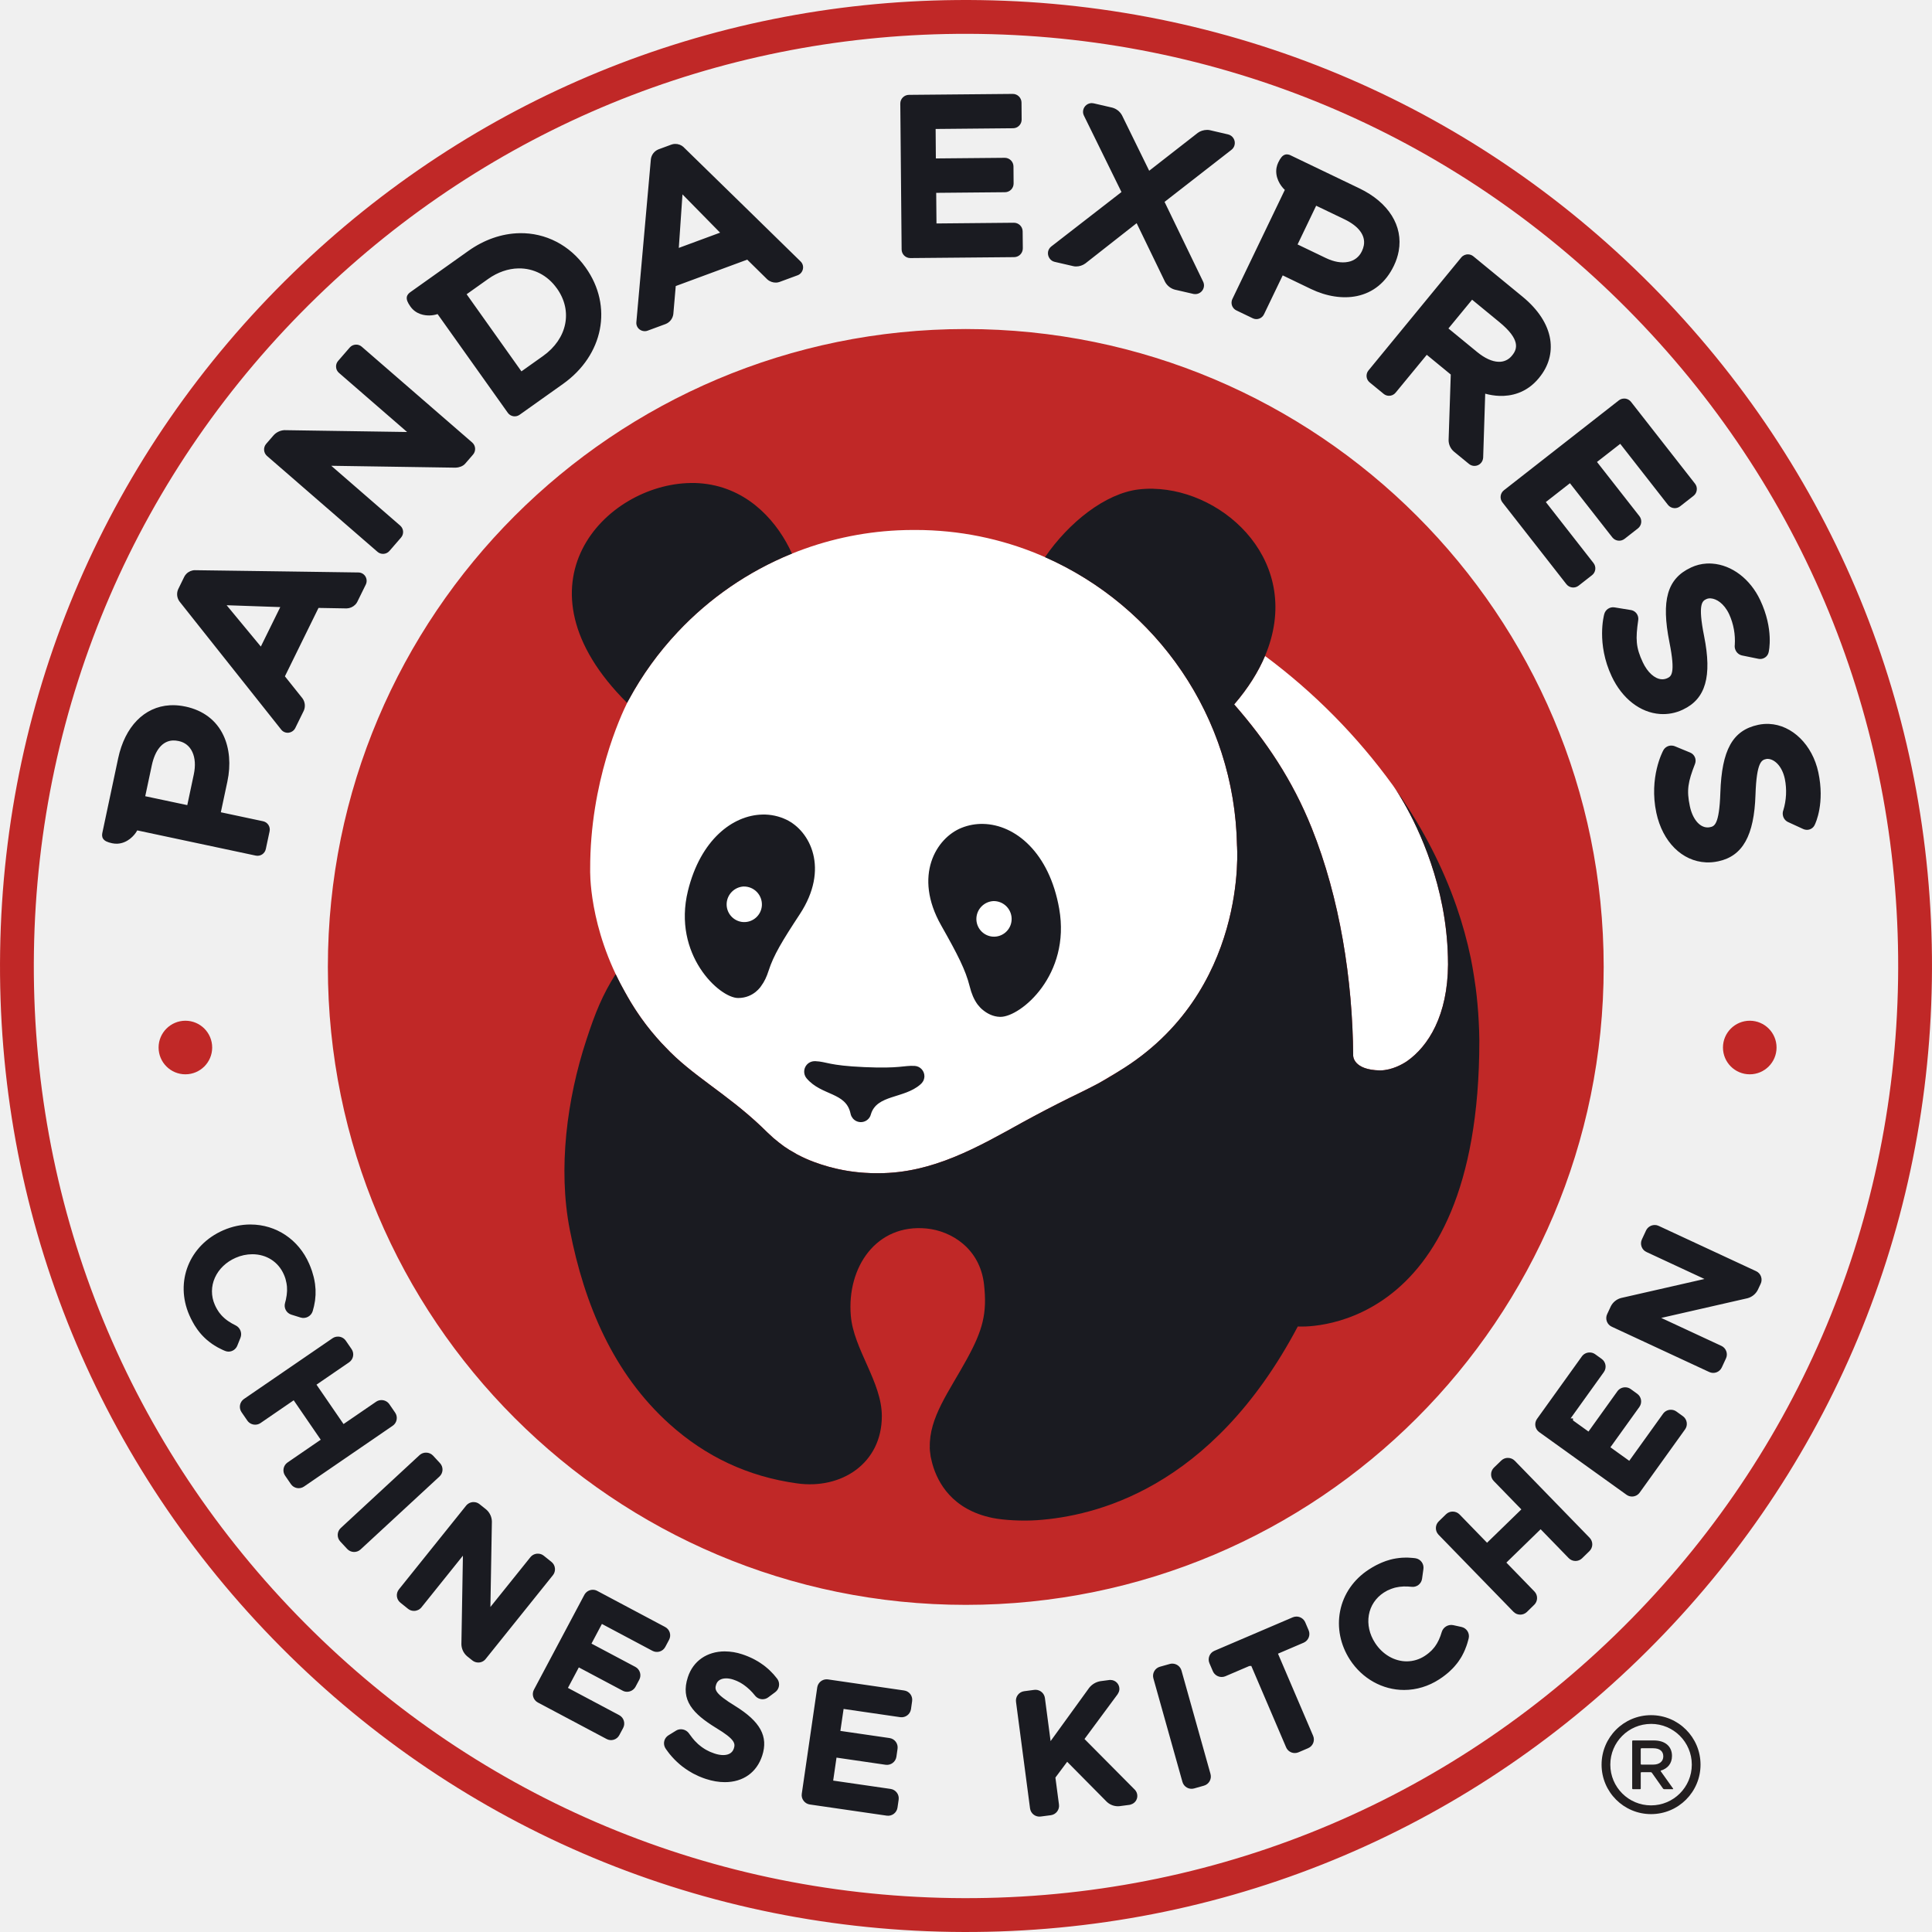
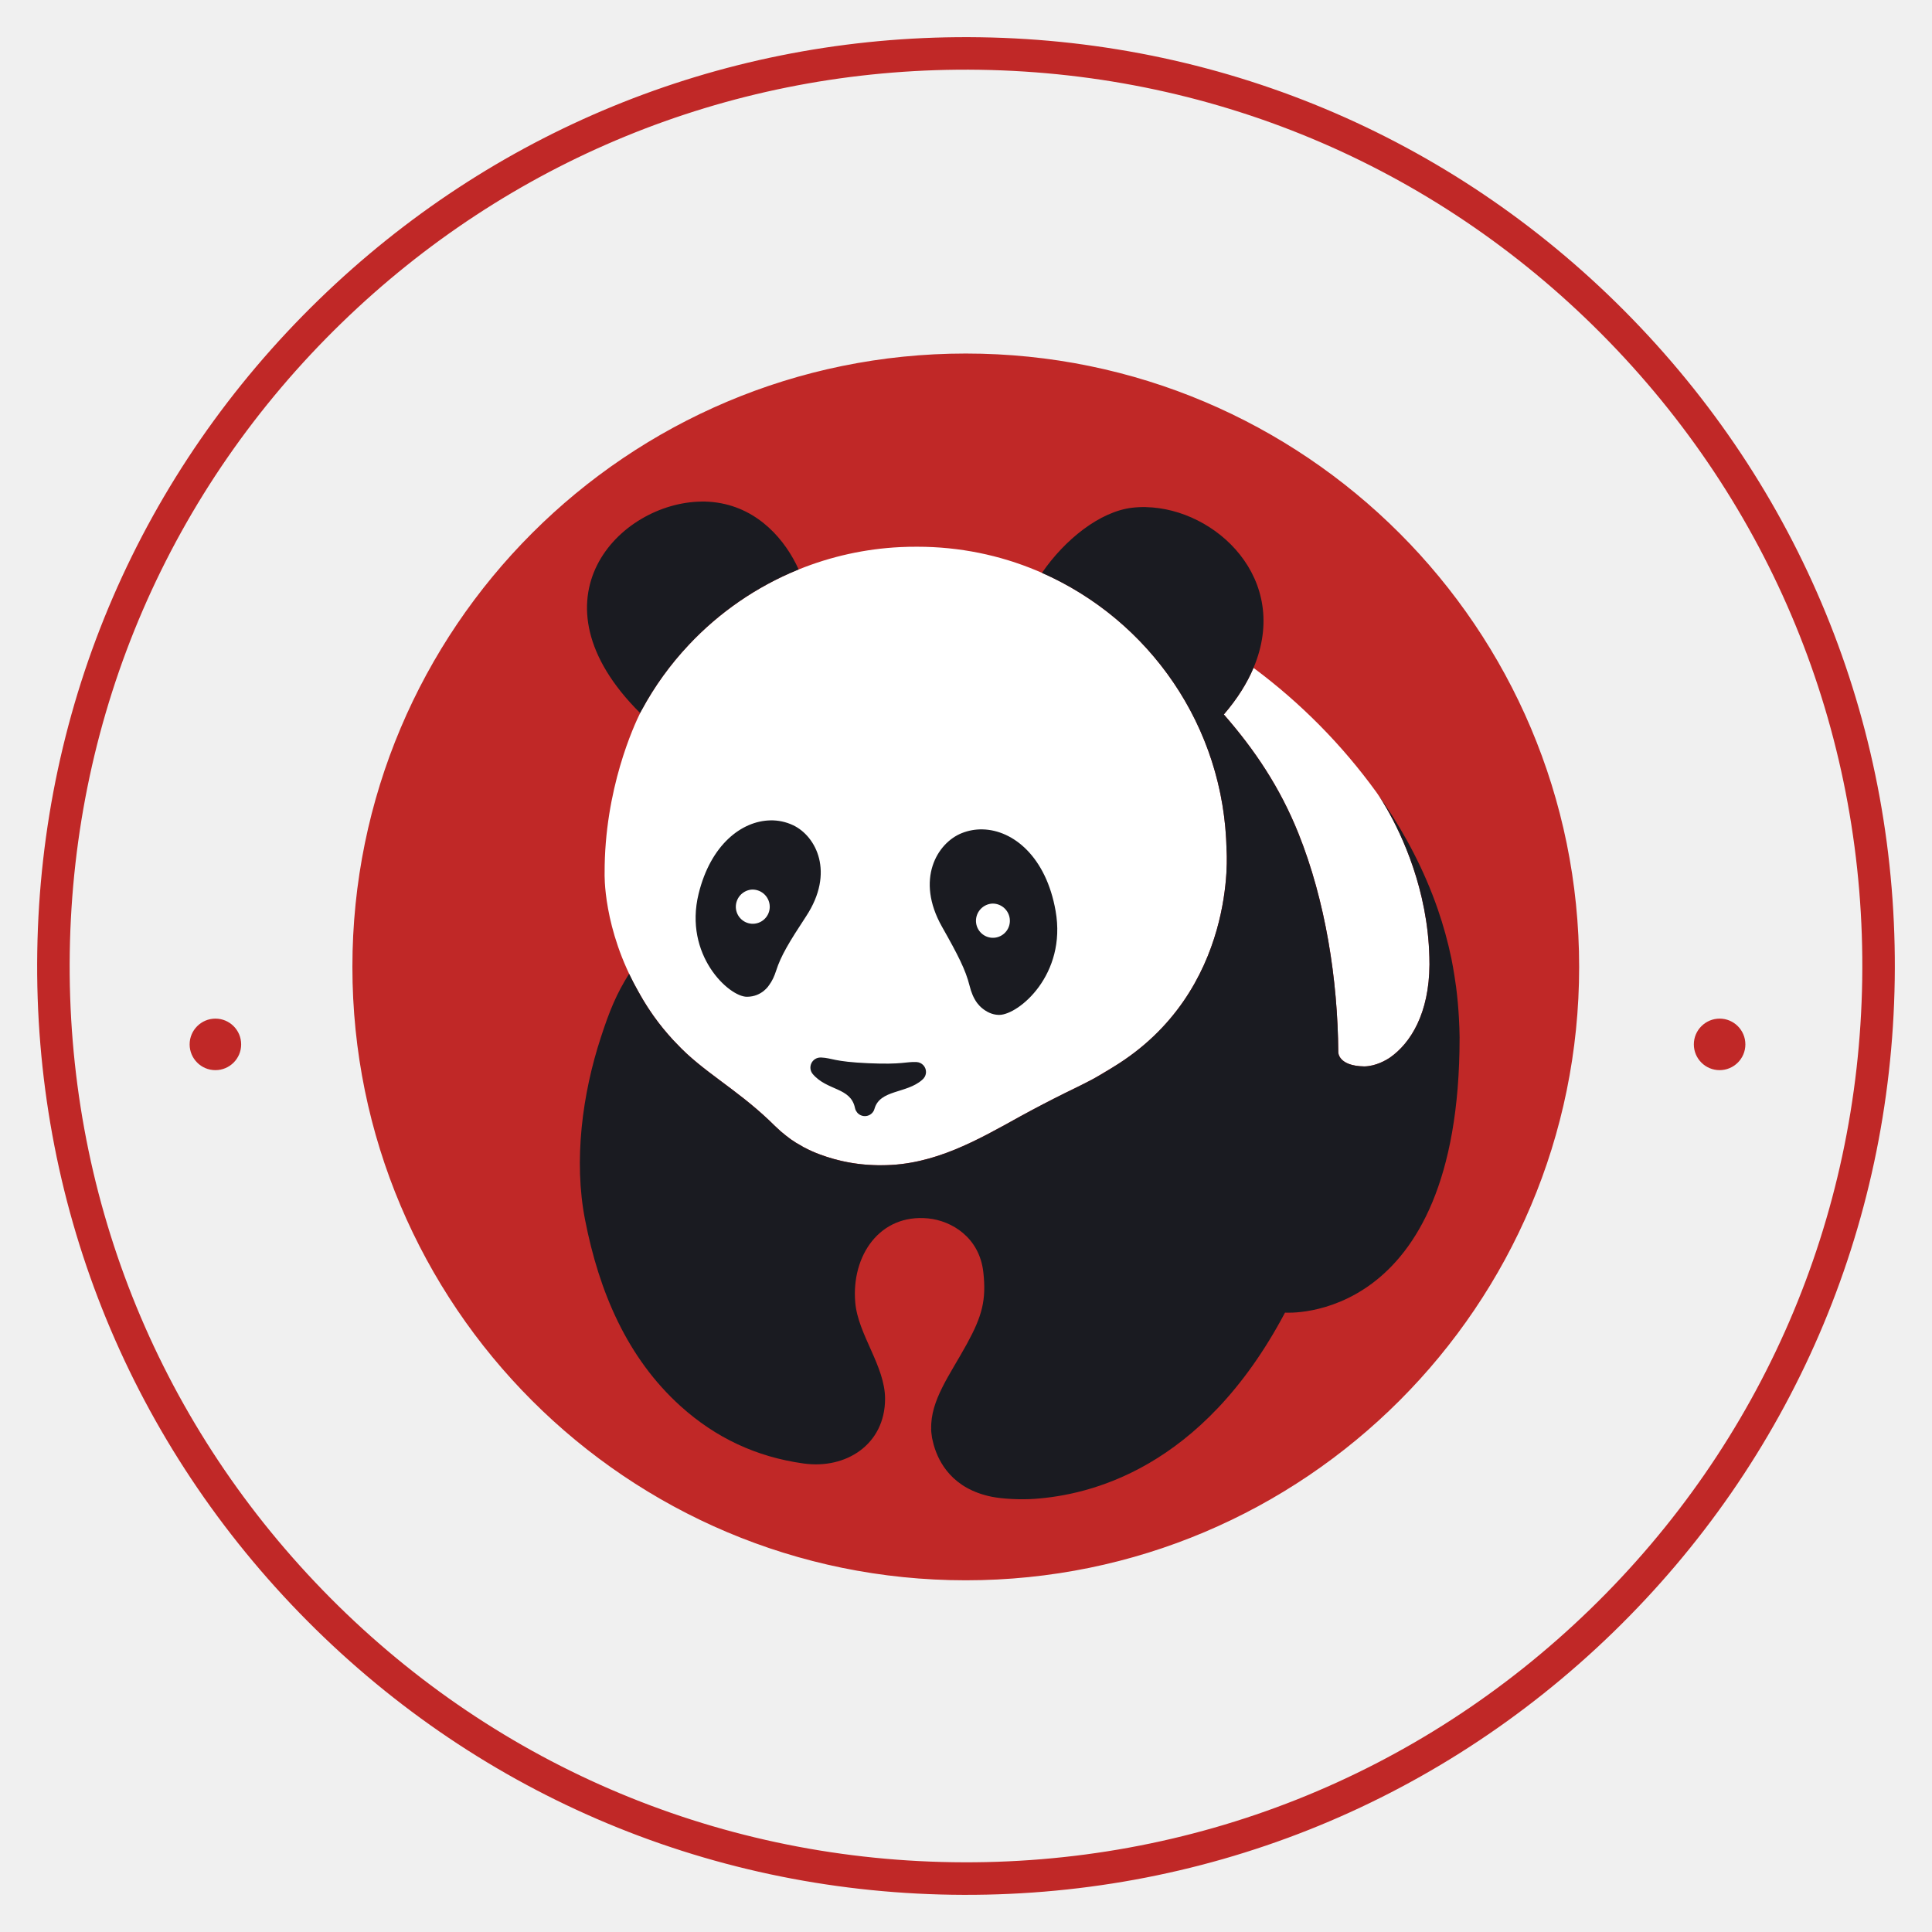
- <svg xmlns="http://www.w3.org/2000/svg" width="316.228" height="316.228" viewBox="0 0 101.957 101.958">
+ <svg xmlns="http://www.w3.org/2000/svg" width="106.036" height="106.036" viewBox="-2.039 -2.039 106.036 106.036">
  <path d="M50.478.002c-13.146.12-25.53 5.201-34.996 14.386C5.708 23.87.212 36.588.006 50.204c-.207 13.619 4.9 26.5 14.382 36.272 9.481 9.774 22.2 15.27 35.817 15.476 13.615.207 26.496-4.9 36.27-14.382 9.773-9.484 15.27-22.204 15.476-35.818.207-13.615-4.9-26.496-14.383-36.27C78.087 5.708 65.368.212 51.752.006a52.102 52.102 0 0 0-1.274-.004zm.017 1.785a49.742 49.742 0 0 1 1.23.004c13.138.199 25.413 5.502 34.562 14.935 9.15 9.43 14.08 21.86 13.88 34.998-.2 13.14-5.503 25.413-14.935 34.563-9.431 9.15-21.861 14.078-35 13.879-13.14-.198-25.413-5.503-34.563-14.935C6.52 75.8 1.59 63.37 1.79 50.232c.2-13.139 5.503-25.413 14.934-34.561C25.862 6.806 37.812 1.904 50.495 1.787zm.472 15.577c-18.593 0-33.665 15.073-33.665 33.666 0 18.592 15.072 33.664 33.665 33.664 18.592 0 33.664-15.072 33.664-33.664 0-18.593-15.072-33.666-33.664-33.666zM9.785 53.867c-.78 0-1.416.635-1.416 1.413a1.414 1.414 0 1 0 1.416-1.413zm82.558 0c-.781 0-1.417.635-1.417 1.413a1.414 1.414 0 1 0 1.417-1.413z" fill="#c02827" />
-   <path d="M53.444 4.956l-5.477.05a.454.454 0 0 0-.325.138.456.456 0 0 0-.131.324l.07 7.695a.457.457 0 0 0 .456.456l5.484-.049a.463.463 0 0 0 .456-.463l-.009-.897a.461.461 0 0 0-.459-.455l-4.088.038-.015-1.616 3.631-.033a.458.458 0 0 0 .454-.465l-.007-.896a.46.46 0 0 0-.458-.455l-3.638.033-.012-1.555 4.084-.038a.452.452 0 0 0 .323-.136.454.454 0 0 0 .132-.327l-.007-.893a.461.461 0 0 0-.459-.456zm4.173.485a.464.464 0 0 0-.45.356.443.443 0 0 0 .032.299l1.984 4.039-3.714 2.88a.469.469 0 0 0-.156.248.472.472 0 0 0 .063.353.44.44 0 0 0 .274.201l.992.229a.597.597 0 0 0 .141.016.83.83 0 0 0 .495-.16l2.706-2.124 1.5 3.098a.84.84 0 0 0 .509.408l.984.227.005.002.018.002a.461.461 0 0 0 .527-.351.451.451 0 0 0-.04-.312 7204.787 7204.816 0 0 0-2.03-4.198l1.516-1.18c.958-.746 1.98-1.542 2.009-1.563a.456.456 0 0 0 .171-.264.463.463 0 0 0-.345-.554l-.96-.223a.7.7 0 0 0-.141-.015c-.181 0-.37.06-.496.156l-2.565 2-1.435-2.926a.836.836 0 0 0-.51-.404l-.982-.227a.457.457 0 0 0-.102-.012zM35.62 7.595a.565.565 0 0 0-.184.034l-.689.254a.65.65 0 0 0-.399.518l-.125 1.409-.64 7.183a.432.432 0 0 0 .166.391.456.456 0 0 0 .287.093.398.398 0 0 0 .136-.025l.962-.355a.654.654 0 0 0 .399-.521l.128-1.48 3.772-1.394 1.058 1.041a.67.67 0 0 0 .464.171.593.593 0 0 0 .179-.033l.96-.354a.448.448 0 0 0 .278-.328.433.433 0 0 0-.127-.406c-.059-.057-5.793-5.668-6.17-6.028l.002-.002a.65.65 0 0 0-.456-.168zm32.276.552a.316.316 0 0 0-.091.018c-.128.044-.231.166-.346.406a1.1 1.1 0 0 0-.092.278c-.09.499.193.95.437 1.172l-2.77 5.763a.469.469 0 0 0-.035.112.449.449 0 0 0 .246.484l.865.416a.44.44 0 0 0 .34.02.441.441 0 0 0 .255-.23l.987-2.053 1.493.719c.819.393 1.678.525 2.418.373.861-.178 1.534-.726 1.948-1.585l.01-.02a3.031 3.031 0 0 0 .253-.77c.242-1.332-.535-2.57-2.076-3.31l-3.609-1.733a.48.48 0 0 0-.234-.06zm-31.88 2.111l1.985 2.02-2.179.805zm33.441.598l1.496.718c.753.362 1.116.852 1.02 1.377a1.21 1.21 0 0 1-.097.295l-.01.02a.988.988 0 0 1-.724.555c-.346.07-.75-.002-1.17-.203l-1.495-.718.981-2.044zm-42.04 1.45c-.931.017-1.864.34-2.701.936l-3.054 2.17c-.078.055-.172.135-.194.264-.02.132.035.28.188.498.3.423.76.478 1.006.473a1.426 1.426 0 0 0 .43-.072l3.706 5.21a.446.446 0 0 0 .623.104l2.287-1.625c2.143-1.523 2.648-4.105 1.202-6.14l-.014-.019c-.83-1.168-2.098-1.824-3.48-1.8zm50.064 1.118a.454.454 0 0 0-.37.168l-4.893 5.958a.448.448 0 0 0 .06.628l.743.609a.443.443 0 0 0 .268.1.444.444 0 0 0 .36-.162l1.646-2 1.266 1.04-.114 3.468a.801.801 0 0 0 .272.592l.8.656a.466.466 0 0 0 .281.107.45.45 0 0 0 .365-.166.475.475 0 0 0 .106-.28l.108-3.366a3.315 3.315 0 0 0 .752.117c.581.019 1.414-.128 2.082-.942l.015-.02c.493-.6.694-1.3.58-2.027-.126-.79-.63-1.567-1.46-2.248l-2.595-2.13a.454.454 0 0 0-.272-.102zm-50.12.74c.8-.014 1.538.367 2.02 1.047l.014.017c.843 1.186.541 2.65-.737 3.56l-1.141.81-2.892-4.07 1.14-.81c.497-.352 1.048-.544 1.595-.554zm50.326 1.652l1.435 1.179c1.124.922.955 1.423.683 1.755l-.012.015a.85.85 0 0 1-.715.328c-.338-.011-.727-.19-1.126-.517l-1.514-1.242zm-58.913 2.371a.446.446 0 0 0-.316.151l-.615.709a.441.441 0 0 0-.108.325.438.438 0 0 0 .153.306l3.595 3.12-6.452-.097h-.035a.84.84 0 0 0-.55.261l-.404.467a.454.454 0 0 0 .045.63l5.833 5.062a.444.444 0 0 0 .312.108.443.443 0 0 0 .318-.152l.614-.709a.446.446 0 0 0-.045-.63l-3.637-3.157 6.534.099h.038c.156-.007.37-.066.495-.211l.415-.48a.454.454 0 0 0-.045-.637l-5.832-5.058a.443.443 0 0 0-.313-.107zm66.962 2.847a.456.456 0 0 0-.306.096l-6.06 4.74a.455.455 0 0 0-.08.646l3.374 4.314a.46.46 0 0 0 .644.078l.706-.552a.456.456 0 0 0 .078-.645l-2.514-3.216 1.272-.994 2.237 2.858a.461.461 0 0 0 .645.079l.706-.552a.461.461 0 0 0 .08-.645l-2.24-2.862 1.227-.956 2.516 3.218a.458.458 0 0 0 .34.176.454.454 0 0 0 .305-.098l.704-.55a.45.45 0 0 0 .173-.307.447.447 0 0 0-.093-.339l-3.375-4.314a.459.459 0 0 0-.307-.174c-.011 0-.022-.002-.032-.001zm4.331 8.706a2.208 2.208 0 0 0-.827.209l-.019.01c-1.237.582-1.561 1.722-1.12 3.936.336 1.682.087 1.8-.115 1.896a.618.618 0 0 1-.302.056c-.362-.025-.74-.367-.986-.89-.373-.792-.388-1.233-.243-2.238a.471.471 0 0 0-.041-.263.466.466 0 0 0-.347-.262l-.866-.141a.482.482 0 0 0-.54.355c-.017.059-.42 1.56.394 3.287.55 1.17 1.504 1.913 2.549 1.985a2.393 2.393 0 0 0 1.198-.227l.02-.01c1.19-.56 1.532-1.751 1.111-3.862-.35-1.746-.087-1.87.125-1.968a.461.461 0 0 1 .224-.035c.289.02.694.25.97.835a3.374 3.374 0 0 1 .297 1.633v.002l-.003.018a.498.498 0 0 0 .047.251.49.49 0 0 0 .337.273l.87.178a.458.458 0 0 0 .347-.07.438.438 0 0 0 .19-.28c.011-.043.281-1.204-.444-2.745-.526-1.118-1.498-1.858-2.536-1.93a2.308 2.308 0 0 0-.29-.003zm-79.782.35a.643.643 0 0 0-.448.192.588.588 0 0 0-.11.15l-.323.66a.648.648 0 0 0 .068.65l.879 1.109 4.484 5.647a.435.435 0 0 0 .392.17.465.465 0 0 0 .271-.13.43.43 0 0 0 .082-.113l.452-.92a.66.66 0 0 0-.071-.653l-.926-1.16 1.773-3.61 1.486.026a.666.666 0 0 0 .452-.197.54.54 0 0 0 .107-.146l.452-.919a.45.45 0 0 0-.023-.428.436.436 0 0 0-.372-.207c-.084 0-8.104-.117-8.625-.12zm1.675 1.85l2.83.098-1.025 2.083zm-2.8 5.275a2.733 2.733 0 0 0-.199.005c-1.35.08-2.37 1.127-2.726 2.799l-.831 3.917c-.02.094-.035.215.036.325.074.113.216.185.476.24a1.058 1.058 0 0 0 .292.023c.506-.03.878-.411 1.035-.701l6.254 1.33a.447.447 0 0 0 .53-.345l.2-.938a.446.446 0 0 0-.345-.53l-2.228-.474.345-1.621c.19-.888.115-1.754-.208-2.437-.375-.795-1.067-1.32-2-1.52l-.022-.003a3.16 3.16 0 0 0-.61-.07zm84.198.989a2.289 2.289 0 0 0-.564.046l-.018.004c-1.34.288-1.914 1.323-1.988 3.581-.056 1.713-.327 1.772-.545 1.818a.597.597 0 0 1-.154.013c-.412-.017-.769-.457-.91-1.118-.182-.856-.097-1.288.272-2.236a.464.464 0 0 0-.257-.597l-.812-.335a.48.48 0 0 0-.157-.033.477.477 0 0 0-.449.254c-.03.055-.763 1.426-.366 3.293.328 1.534 1.36 2.56 2.626 2.616a2.46 2.46 0 0 0 .624-.053l.022-.004c1.285-.275 1.89-1.356 1.96-3.508.059-1.78.341-1.84.57-1.889a.317.317 0 0 1 .091-.006c.323.014.738.35.889 1.058a3.394 3.394 0 0 1-.082 1.657l-.008.02a.501.501 0 0 0-.011.253.484.484 0 0 0 .265.342l.809.372a.46.46 0 0 0 .173.041.448.448 0 0 0 .429-.259c.054-.11.539-1.15.192-2.774-.31-1.451-1.38-2.503-2.6-2.556zm-84.25.874a1.156 1.156 0 0 1 .308.027l.02.004c.323.068.57.266.713.573.149.32.175.728.078 1.185l-.344 1.622-2.219-.47.345-1.622c.174-.818.564-1.286 1.098-1.319z" fill="#1a1b21" />
-   <path d="M13.22 64.62c-.49 0-.974.104-1.439.306-1.793.783-2.562 2.708-1.791 4.477.03.067.059.132.09.194l.032.06c.02.042.04.084.065.124l.038.066.045.079.013.022.046.068c.02.033.041.065.062.095l.047.066a2.525 2.525 0 0 0 .065.086l.047.059.068.08.051.057.077.08.044.044c.03.03.057.053.085.08l.042.037c.09.078.181.15.271.212l.043.03.097.063.042.024.112.068h.001l.05.027.037.018.057.03.061.03.07.034.02.01.111.047a.484.484 0 0 0 .183.037.502.502 0 0 0 .461-.316l.167-.415a.519.519 0 0 0-.257-.655 4.052 4.052 0 0 1-.196-.103l-.046-.029a1.881 1.881 0 0 1-.132-.082l-.035-.024-.03-.021a1.395 1.395 0 0 1-.1-.077l-.061-.053c-.03-.027-.06-.054-.088-.083a1.367 1.367 0 0 1-.136-.155l-.021-.025-.013-.017-.02-.025a2.568 2.568 0 0 1-.077-.12l-.019-.03-.018-.031a2.245 2.245 0 0 1-.106-.213 1.744 1.744 0 0 1 .007-1.43c.204-.456.593-.828 1.093-1.047a2.189 2.189 0 0 1 .878-.189c.752 0 1.376.402 1.669 1.075.028.064.054.13.078.207l.009.034.008.03a1.759 1.759 0 0 1 .043.19l.003.021.018.129.004.077c.003.043.003.086.003.144v.024l-.002.034a1.474 1.474 0 0 1-.011.131l-.008.076a2.13 2.13 0 0 1-.03.166l-.005.038a3.192 3.192 0 0 1-.049.193.5.5 0 0 0 .327.618l.497.155a.513.513 0 0 0 .634-.336 3.553 3.553 0 0 0 .064-.244l.01-.043a3.76 3.76 0 0 0 .046-.25l.006-.04c.01-.09.019-.176.023-.265l.002-.024a3.122 3.122 0 0 0 0-.273l-.002-.024a3.324 3.324 0 0 0-.026-.282l-.008-.046a2.989 2.989 0 0 0-.056-.288l-.012-.05a4.185 4.185 0 0 0-.087-.3l-.018-.047a4.06 4.06 0 0 0-.128-.328c-.556-1.277-1.743-2.071-3.096-2.071zm74.108.028a.507.507 0 0 0-.46.286l-.221.475a.495.495 0 0 0-.015.384.488.488 0 0 0 .258.28l3.06 1.423-4.403 1.004a.853.853 0 0 0-.538.435l-.195.418a.495.495 0 0 0-.016.382.494.494 0 0 0 .26.28l5.142 2.39a.497.497 0 0 0 .664-.24l.221-.477a.494.494 0 0 0 .015-.382.497.497 0 0 0-.258-.28l-3.174-1.475 4.557-1.04a.86.86 0 0 0 .538-.436l.154-.328a.498.498 0 0 0 .017-.381.494.494 0 0 0-.258-.282l-5.145-2.391a.47.47 0 0 0-.203-.046zm-69.498 5.89a.491.491 0 0 0-.277.083l-4.679 3.208a.501.501 0 0 0-.128.696l.307.446a.501.501 0 0 0 .416.214c.102 0 .197-.03.278-.085l1.752-1.202 1.426 2.08-1.752 1.203a.5.5 0 0 0-.128.694l.306.446a.497.497 0 0 0 .694.128l4.677-3.206a.493.493 0 0 0 .209-.32.494.494 0 0 0-.078-.373l-.307-.447a.503.503 0 0 0-.417-.215.49.49 0 0 0-.278.084l-1.722 1.18-1.427-2.079 1.722-1.18a.503.503 0 0 0 .13-.696l-.307-.446a.502.502 0 0 0-.416-.214zm66.062.837a.501.501 0 0 0-.41.204l-2.368 3.3a.5.5 0 0 0 .113.697l4.607 3.306a.491.491 0 0 0 .292.095.499.499 0 0 0 .405-.208l2.395-3.336a.49.49 0 0 0 .086-.373.494.494 0 0 0-.2-.323l-.346-.249a.488.488 0 0 0-.287-.09.503.503 0 0 0-.41.204l-1.788 2.49-.995-.714 1.529-2.129a.499.499 0 0 0-.115-.696l-.346-.25a.485.485 0 0 0-.286-.09.504.504 0 0 0-.41.204l-1.529 2.131-.816-.587-.003-.108h-.124l1.754-2.444a.5.5 0 0 0-.115-.695l-.346-.249a.487.487 0 0 0-.287-.09zm-61.41 5.285a.499.499 0 0 0-.338.128l-4.162 3.851a.501.501 0 0 0-.028.707l.368.397a.5.5 0 0 0 .705.028l4.165-3.85a.499.499 0 0 0 .026-.708l-.367-.397a.5.5 0 0 0-.367-.156zm57.095.277a.494.494 0 0 0-.348.139l-.39.376a.5.5 0 0 0-.15.353.491.491 0 0 0 .142.354l1.455 1.497-1.81 1.76-1.454-1.497a.503.503 0 0 0-.36-.148.494.494 0 0 0-.347.138l-.388.377a.5.5 0 0 0-.01.707l3.954 4.067a.496.496 0 0 0 .358.15.503.503 0 0 0 .348-.14l.388-.379a.495.495 0 0 0 .151-.35.493.493 0 0 0-.142-.356l-1.478-1.522 1.808-1.76 1.48 1.523a.499.499 0 0 0 .707.01l.387-.377a.499.499 0 0 0 .011-.706l-3.953-4.067a.501.501 0 0 0-.36-.148zM24.994 79.27a.507.507 0 0 0-.393.184l-3.55 4.423a.499.499 0 0 0 .078.701l.407.327a.492.492 0 0 0 .31.107.506.506 0 0 0 .393-.184l2.19-2.729-.08 4.673a.862.862 0 0 0 .294.628l.284.227a.501.501 0 0 0 .313.11.494.494 0 0 0 .389-.187l3.55-4.422a.494.494 0 0 0 .106-.367.494.494 0 0 0-.183-.335l-.409-.328a.486.486 0 0 0-.308-.106.501.501 0 0 0-.393.184l-2.112 2.63.078-4.513a.862.862 0 0 0-.295-.628l-.36-.288a.491.491 0 0 0-.31-.107zm49.189 2.93l-.19.006-.049.004-.058.006-.053.005a2.857 2.857 0 0 0-.161.022c-.051.007-.1.019-.152.028l-.064.016-.058.013-.053.015-.065.02-.023.007a1.217 1.217 0 0 0-.076.023.43.43 0 0 0-.035.011l-.03.011a2.225 2.225 0 0 0-.105.04l-.05.02-.02.007a2.273 2.273 0 0 0-.1.044l-.071.033-.079.038-.027.013-.067.034-.096.053-.02.013-.058.031a5.556 5.556 0 0 0-.182.113c-.804.521-1.344 1.301-1.519 2.196-.172.872.012 1.783.518 2.566.65 1 1.719 1.597 2.858 1.597.648 0 1.289-.194 1.853-.56.062-.04.121-.08.177-.12l.057-.043.105-.08.064-.052.042-.035.049-.041.06-.055a1.986 1.986 0 0 0 .081-.078c.024-.022.041-.038.058-.056l.028-.029.045-.048.052-.058a1.79 1.79 0 0 0 .058-.07l.056-.067.035-.046.04-.053.03-.044c.018-.025.035-.05.051-.077l.023-.034.02-.032a.474.474 0 0 0 .025-.04l.013-.02.05-.091c.027-.05.053-.1.078-.153l.021-.048.012-.025.036-.082.022-.06.038-.096.023-.064.011-.036.02-.058.02-.07a2.283 2.283 0 0 0 .028-.098l.03-.115a.498.498 0 0 0-.382-.591l-.437-.096a.525.525 0 0 0-.605.361 3.594 3.594 0 0 1-.068.208l-.022.054a1.982 1.982 0 0 1-.059.144l-.034.068-.009.016a1.52 1.52 0 0 1-.05.097l-.036.058a1.582 1.582 0 0 1-.076.115l-.049.064a1.973 1.973 0 0 1-.094.108.955.955 0 0 1-.04.044 1.95 1.95 0 0 1-.108.097l-.03.027-.02.017a2.429 2.429 0 0 1-.197.144 1.75 1.75 0 0 1-.955.289c-.652 0-1.276-.363-1.67-.97-.299-.46-.416-.983-.33-1.476.085-.488.366-.907.788-1.182.063-.04.125-.076.189-.11l.016-.007h.003l.018-.008.029-.013c.04-.018.084-.038.128-.055l.017-.006.036-.012.021-.008c.038-.013.08-.025.121-.038l.043-.01.033-.007c.038-.008.08-.016.12-.022l.022-.004.054-.008a1.602 1.602 0 0 1 .131-.01l.036-.004.035-.002a2.13 2.13 0 0 1 .171.002h.044a3.553 3.553 0 0 1 .196.016.497.497 0 0 0 .557-.424l.072-.515a.503.503 0 0 0-.418-.568l-.084-.01a1.764 1.764 0 0 0-.096-.009l-.211-.014c-.034-.002-.065-.002-.095-.002zm-42.898 1.698a.508.508 0 0 0-.446.265l-2.662 5.007a.497.497 0 0 0-.037.38.499.499 0 0 0 .243.296l3.627 1.926a.494.494 0 0 0 .675-.207l.2-.374a.502.502 0 0 0-.206-.676l-2.708-1.439.575-1.082 2.315 1.23a.484.484 0 0 0 .229.057.512.512 0 0 0 .447-.263l.2-.375a.497.497 0 0 0 .035-.38.494.494 0 0 0-.242-.295l-2.316-1.23.55-1.037 2.67 1.42a.5.5 0 0 0 .675-.208l.2-.376a.499.499 0 0 0-.209-.676l-3.586-1.906a.488.488 0 0 0-.229-.057zm37.13 1.414a.492.492 0 0 0-.19.038l-4.137 1.769a.495.495 0 0 0-.267.273.497.497 0 0 0 .005.383l.181.423a.51.51 0 0 0 .464.302.488.488 0 0 0 .191-.037l1.267-.542.048-.002.058-.002 1.837 4.295a.497.497 0 0 0 .458.302.482.482 0 0 0 .197-.04l.505-.216a.496.496 0 0 0 .264-.656l-1.853-4.332 1.356-.58a.502.502 0 0 0 .262-.654l-.181-.425a.51.51 0 0 0-.465-.3zm-30.16 1.837c-.947 0-1.678.509-1.955 1.36-.4 1.22.272 1.93 1.485 2.677 1.009.607 1.028.826.941 1.09-.093.286-.357.345-.562.345-.138 0-.29-.027-.45-.08a2.702 2.702 0 0 1-.231-.087 1.527 1.527 0 0 0-.042-.02l-.027-.013a2.37 2.37 0 0 1-.142-.072 2.424 2.424 0 0 1-.076-.044 2.452 2.452 0 0 1-.116-.076c-.023-.015-.042-.03-.06-.043l-.016-.012a2.336 2.336 0 0 1-.105-.084 2.47 2.47 0 0 1-.063-.053 2.925 2.925 0 0 1-.117-.116 2.055 2.055 0 0 1-.054-.053 5.22 5.22 0 0 1-.098-.116l-.023-.027a6.448 6.448 0 0 1-.148-.196l-.037-.05a.52.52 0 0 0-.426-.22.488.488 0 0 0-.257.072l-.4.247a.494.494 0 0 0-.181.646l.025.042.031.049.053.072.018.023.019.028a2.87 2.87 0 0 0 .196.243l.037.042a3.637 3.637 0 0 0 .254.26c.05.047.102.094.155.138l.115.094c.056.044.112.083.168.123l.019.012.014.01a2.727 2.727 0 0 0 .275.172l.03.019.087.049c.072.038.144.07.213.103l.039.02.037.016.032.014c.123.052.232.093.337.127.346.113.684.17 1.003.17.963 0 1.682-.51 1.972-1.399.33-1.011-.096-1.796-1.428-2.62-1.089-.668-1.09-.868-1.001-1.138.068-.206.254-.32.528-.32.119 0 .25.023.384.068a2.203 2.203 0 0 1 .17.064.161.161 0 0 1 .022.012l.03.013c.039.018.076.037.111.055l.06.034c.034.02.067.04.099.062l.028.019.038.026c.027.02.06.043.092.07.022.016.04.031.058.046.033.026.065.054.095.083l.058.052c.035.033.072.073.11.113l.035.037c.043.046.087.1.131.154a.51.51 0 0 0 .4.193.494.494 0 0 0 .296-.098l.37-.275a.506.506 0 0 0 .121-.686l-.019-.025c-.015-.02-.028-.034-.04-.049l-.017-.022a6.12 6.12 0 0 0-.133-.16 3.405 3.405 0 0 0-.06-.062l-.019-.02a4.588 4.588 0 0 0-.13-.132l-.067-.062-.022-.019a3.572 3.572 0 0 0-.136-.115l-.023-.017-.073-.058h-.003l-.014-.01a3.299 3.299 0 0 0-.136-.095 2.818 2.818 0 0 0-.268-.162l-.02-.012a3.001 3.001 0 0 0-.282-.138l-.03-.013-.027-.012-.034-.015a4.437 4.437 0 0 0-.313-.116 2.928 2.928 0 0 0-.91-.151zm23.611.645a.491.491 0 0 0-.13.018l-.523.147a.494.494 0 0 0-.3.236.497.497 0 0 0-.045.38l1.532 5.46a.5.5 0 0 0 .614.348l.522-.148a.501.501 0 0 0 .346-.616l-1.532-5.46a.503.503 0 0 0-.484-.364zm-18.244.829a.502.502 0 0 0-.494.426l-.816 5.612a.488.488 0 0 0 .094.37.5.5 0 0 0 .327.197l4.064.59a.501.501 0 0 0 .566-.422l.061-.421a.492.492 0 0 0-.094-.37.497.497 0 0 0-.327-.197l-3.034-.44.176-1.213 2.593.378a.504.504 0 0 0 .567-.42l.061-.424a.499.499 0 0 0-.422-.566l-2.595-.377.17-1.16 2.989.435a.503.503 0 0 0 .567-.422l.06-.422a.494.494 0 0 0-.423-.565l-4.019-.584a.58.58 0 0 0-.072-.005zm14.96.032l-.01.002-.02.001-.486.064a.96.96 0 0 0-.587.35l-2.036 2.812-.3-2.273a.502.502 0 0 0-.494-.435.656.656 0 0 0-.067.004l-.536.071a.497.497 0 0 0-.33.192.494.494 0 0 0-.098.369l.74 5.624a.5.5 0 0 0 .565.428l.533-.07a.495.495 0 0 0 .33-.192.492.492 0 0 0 .099-.369l-.188-1.425.621-.833 2.096 2.118a.86.86 0 0 0 .652.226l.54-.071a.275.275 0 0 0 .084-.024.466.466 0 0 0 .33-.446.475.475 0 0 0-.123-.32l-2.665-2.685 1.746-2.36a.212.212 0 0 0 .028-.05.454.454 0 0 0 .068-.235.472.472 0 0 0-.472-.471z" fill="#1a1b21" />
  <path d="M48.276 27.968a17.353 17.353 0 0 0-.903.02 17.03 17.03 0 0 0-5.582 1.23c-.015.007-.034.01-.048.018a17.083 17.083 0 0 0-5.982 4.12l-.01.01a16.956 16.956 0 0 0-2.562 3.55c-.022.04-.047.082-.07.126a.373.373 0 0 0-.02.045c-.331.67-1.97 4.186-1.954 8.793 0 0-.115 3.042 1.856 6.508a13.368 13.368 0 0 0 1.121 1.722c.077.102.157.203.237.3a8.999 8.999 0 0 0 .24.283.138.138 0 0 0 .021.028l.228.255.044.049c.07.077.142.149.215.224 1.402 1.503 3.205 2.434 5.067 4.198.212.207.43.423.637.606.442.365.663.542 1.187.826a.042.042 0 0 0 .014.009l.002.002v.002c.03.014.059.032.089.045a7.144 7.144 0 0 0 .854.382 9.344 9.344 0 0 0 3.406.593c2.867 0 5.244-1.378 7.619-2.694a69.195 69.195 0 0 1 2.442-1.273c.578-.28 1.199-.587 1.585-.796l1.034-.614c6.86-4.163 6.236-11.915 6.236-11.915-.17-9.226-7.702-16.652-16.969-16.652zm18.483 6.649c-.352.833-.883 1.69-1.628 2.556 1.698 1.94 3.078 3.998 4.091 6.52 1.49 3.716 2.16 8.025 2.19 12.017 0 0-.018.756 1.43.779.637-.012 1.194-.342 1.406-.485 1.124-.786 2.155-2.412 2.169-5.116v-.043c0-.118-.004-.234-.006-.35-.09-3.733-1.523-6.736-2.327-8.134a11.016 11.016 0 0 0-.576-.913 31.557 31.557 0 0 0-6.75-6.832z" fill="#fff" />
  <path d="M36.445 25.49c-4.503.063-9.614 5.373-3.353 11.602l.007-.005a.338.338 0 0 1 .02-.046c.023-.044.047-.084.07-.125a16.959 16.959 0 0 1 2.563-3.55l.009-.011a17.086 17.086 0 0 1 5.982-4.12c.014-.007.033-.011.049-.017l.002-.004c-.719-1.596-2.181-3.325-4.46-3.666a5.476 5.476 0 0 0-.889-.06zm24.416.302a5.566 5.566 0 0 0-.76.035c-1.773.207-3.705 1.752-4.953 3.576 5.876 2.587 10.005 8.413 10.132 15.218 0 0 .622 7.752-6.236 11.914a7.24 7.24 0 0 0-.197.124c-.027.015-.053.032-.079.048l-.239.142-.028.02c-.085.048-.167.098-.249.144l-.008.004-.234.132a.283.283 0 0 1-.035.02l-.012.007a.078.078 0 0 0-.025.013.058.058 0 0 0-.012.007l-.025.012-.013.007a.4.4 0 0 1-.025.014l-.014.008a.174.174 0 0 1-.027.013l-.012.008-.081.04a.05.05 0 0 1-.013.007 1.138 1.138 0 0 1-.031.016l-.014.008a1.024 1.024 0 0 0-.03.015l-.014.008a.447.447 0 0 1-.032.015c-.004.003-.007.005-.013.007l-.035.02a.019.019 0 0 0-.01.005l-.095.046-.009.005-.036.018c-.005.004-.01.004-.015.006a.398.398 0 0 1-.034.019l-.014.008-.038.018-.012.008a1.126 1.126 0 0 0-.044.02l-.004.004-.103.05-.006.003c-.015.007-.03.015-.045.02a.04.04 0 0 1-.01.007.371.371 0 0 1-.04.02l-.014.007-.04.018-.011.006-.048.025-.004.002-.105.052-.008.004a2.537 2.537 0 0 0-.045.02l-.012.008a.322.322 0 0 1-.041.018.538.538 0 0 1-.013.008l-.04.017-.013.007a.508.508 0 0 1-.044.02.024.024 0 0 1-.007.006c-.018.009-.037.016-.053.026h-.001l-.05.024-.019.008c-.009.007-.021.011-.032.016l-.007.004a68.75 68.75 0 0 0-2.443 1.273c-2.375 1.315-4.753 2.695-7.62 2.695h-.236l-.092-.003a9.35 9.35 0 0 1-3.078-.59 6.958 6.958 0 0 1-.854-.381c-.03-.016-.057-.032-.088-.046v-.002l-.002-.002a.042.042 0 0 1-.013-.01c-.525-.284-.746-.46-1.187-.826-.207-.183-.427-.399-.638-.604-1.862-1.766-3.666-2.697-5.067-4.2-.073-.075-.144-.147-.215-.224l-.044-.05-.227-.254a.129.129 0 0 1-.022-.027 8.898 8.898 0 0 1-.236-.278c0-.002-.001-.003-.004-.006a7.967 7.967 0 0 1-.237-.3c-.023-.03-.046-.062-.07-.091a.211.211 0 0 1-.02-.027c-.018-.022-.032-.045-.05-.068-.007-.01-.015-.02-.02-.03a2.502 2.502 0 0 1-.06-.078l-.01-.014-.068-.094-.016-.025-.051-.073-.02-.028-.053-.079c-.005-.005-.008-.012-.013-.018l-.066-.098c-.005-.004-.006-.01-.009-.015l-.056-.084-.017-.026-.052-.08a.148.148 0 0 1-.013-.021c-.044-.066-.085-.134-.128-.204l-.012-.02-.052-.086-.012-.02c-.041-.07-.083-.14-.123-.211-.003-.005-.008-.01-.01-.015l-.051-.092-.01-.02A1.67 1.67 0 0 1 33 52.39a15.142 15.142 0 0 1-.512-.983c-.687 1.09-1.069 2.009-1.55 3.49-1.014 3.09-1.504 6.767-.866 10.013.768 3.944 2.305 7.578 5.248 10.232 1.914 1.724 4.142 2.78 6.736 3.14 2.335.333 4.481-1.045 4.481-3.55 0-1.8-1.491-3.528-1.637-5.296-.217-2.565 1.35-4.863 3.997-4.604 1.299.127 2.815 1.044 3.032 2.943.174 1.538-.068 2.421-.9 3.942-.941 1.721-2.006 3.094-1.96 4.67h-.005s0 .05.008.136l.005.06c.005.048.012.105.022.168.006.042.007.082.015.123.007.045.023.092.033.14.01.047.02.095.034.147.01.042.02.083.032.122.272.947 1.027 2.387 3.169 2.824.589.12 1.59.174 2.376.116 2.935-.21 9.154-1.575 13.73-10.22 0 0 9.581.73 9.581-15.081l-.002.01v-.008l.003-.002a23.789 23.789 0 0 0-.036-1.064 23.378 23.378 0 0 0-.156-1.726l-.002-.012a16.668 16.668 0 0 0-.088-.596 22.045 22.045 0 0 0-.17-.96 22.01 22.01 0 0 0-.75-2.713c-.747-2.157-1.783-4.084-2.915-5.764-.119-.172-.24-.343-.358-.51l.074.109c.096.144.24.37.415.677.803 1.398 2.235 4.4 2.327 8.134.002.116.004.232.004.35l.002.036v.007c-.014 2.703-1.044 4.33-2.168 5.115-.214.144-.771.473-1.408.486-1.447-.022-1.43-.78-1.43-.78-.03-3.992-.7-8.3-2.19-12.016-1.013-2.522-2.394-4.579-4.091-6.52.744-.865 1.276-1.723 1.628-2.556 2.063-4.884-2.075-8.745-5.9-8.825zM40.235 42.987c-1.57.032-3.271 1.335-3.931 4.027-.826 3.369 1.669 5.66 2.651 5.654.834 0 1.216-.638 1.216-.638.165-.22.29-.486.388-.796.263-.819.71-1.56 1.648-2.988 1.578-2.403.545-4.391-.71-4.99a2.785 2.786 0 0 0-1.262-.27zm11.652.494a2.888 2.888 0 0 0-1.136.204c-1.35.535-2.565 2.534-1.085 5.147.877 1.551 1.29 2.355 1.508 3.226.091.368.22.68.405.936l.027.035c.082.106.174.203.28.284.207.167.509.34.885.35h.035c1.066-.01 3.707-2.21 3.091-5.706-.52-2.965-2.32-4.44-4.01-4.476zm-12.642 3.303a.947.947 0 0 1 .961 1.008.934.934 0 0 1-.99.868.935.935 0 0 1-.868-.992.951.951 0 0 1 .897-.885zm13.18.769a.944.944 0 0 1 .96 1.007.932.932 0 0 1-.987.87.935.935 0 0 1-.87-.993.95.95 0 0 1 .898-.884zm-9.43 8.449a.552.552 0 0 0-.424.91c.792.926 2.071.716 2.313 1.851.01.052.027.102.049.147a.038.038 0 0 0 .007.012c.02.035.041.067.065.098a.552.552 0 0 0 .423.198.547.547 0 0 0 .5-.32.357.357 0 0 0 .03-.087c.305-1.056 1.746-.822 2.61-1.578a.618.618 0 0 0 .153-.183.591.591 0 0 0 .063-.253.547.547 0 0 0-.514-.546c-.598-.03-.752.149-2.658.064-1.905-.084-1.972-.286-2.576-.313z" fill="#1a1b21" />
-   <path d="M87.131 90.515a2.61 2.61 0 1 0 0 5.222 2.61 2.61 0 0 0 0-5.222zm0 .46a2.15 2.15 0 1 1 0 4.301 2.15 2.15 0 0 1 0-4.3zm-.96.874a.036.036 0 0 0-.036.036v2.499c0 .02.017.038.036.038h.378a.036.036 0 0 0 .038-.038v-.824c0-.02.015-.036.035-.036h.494a.08.08 0 0 1 .058.03l.59.836a.08.08 0 0 0 .057.03h.46c.02 0 .026-.013.014-.03l-.651-.914c-.012-.015-.006-.033.013-.04.341-.105.579-.36.579-.77 0-.505-.363-.817-.955-.817zm.451.412h.622c.334 0 .533.147.533.43 0 .264-.205.433-.53.433h-.625a.036.036 0 0 1-.036-.036v-.791a.036.036 0 0 1 .036-.036z" fill="#231f20" />
</svg>
